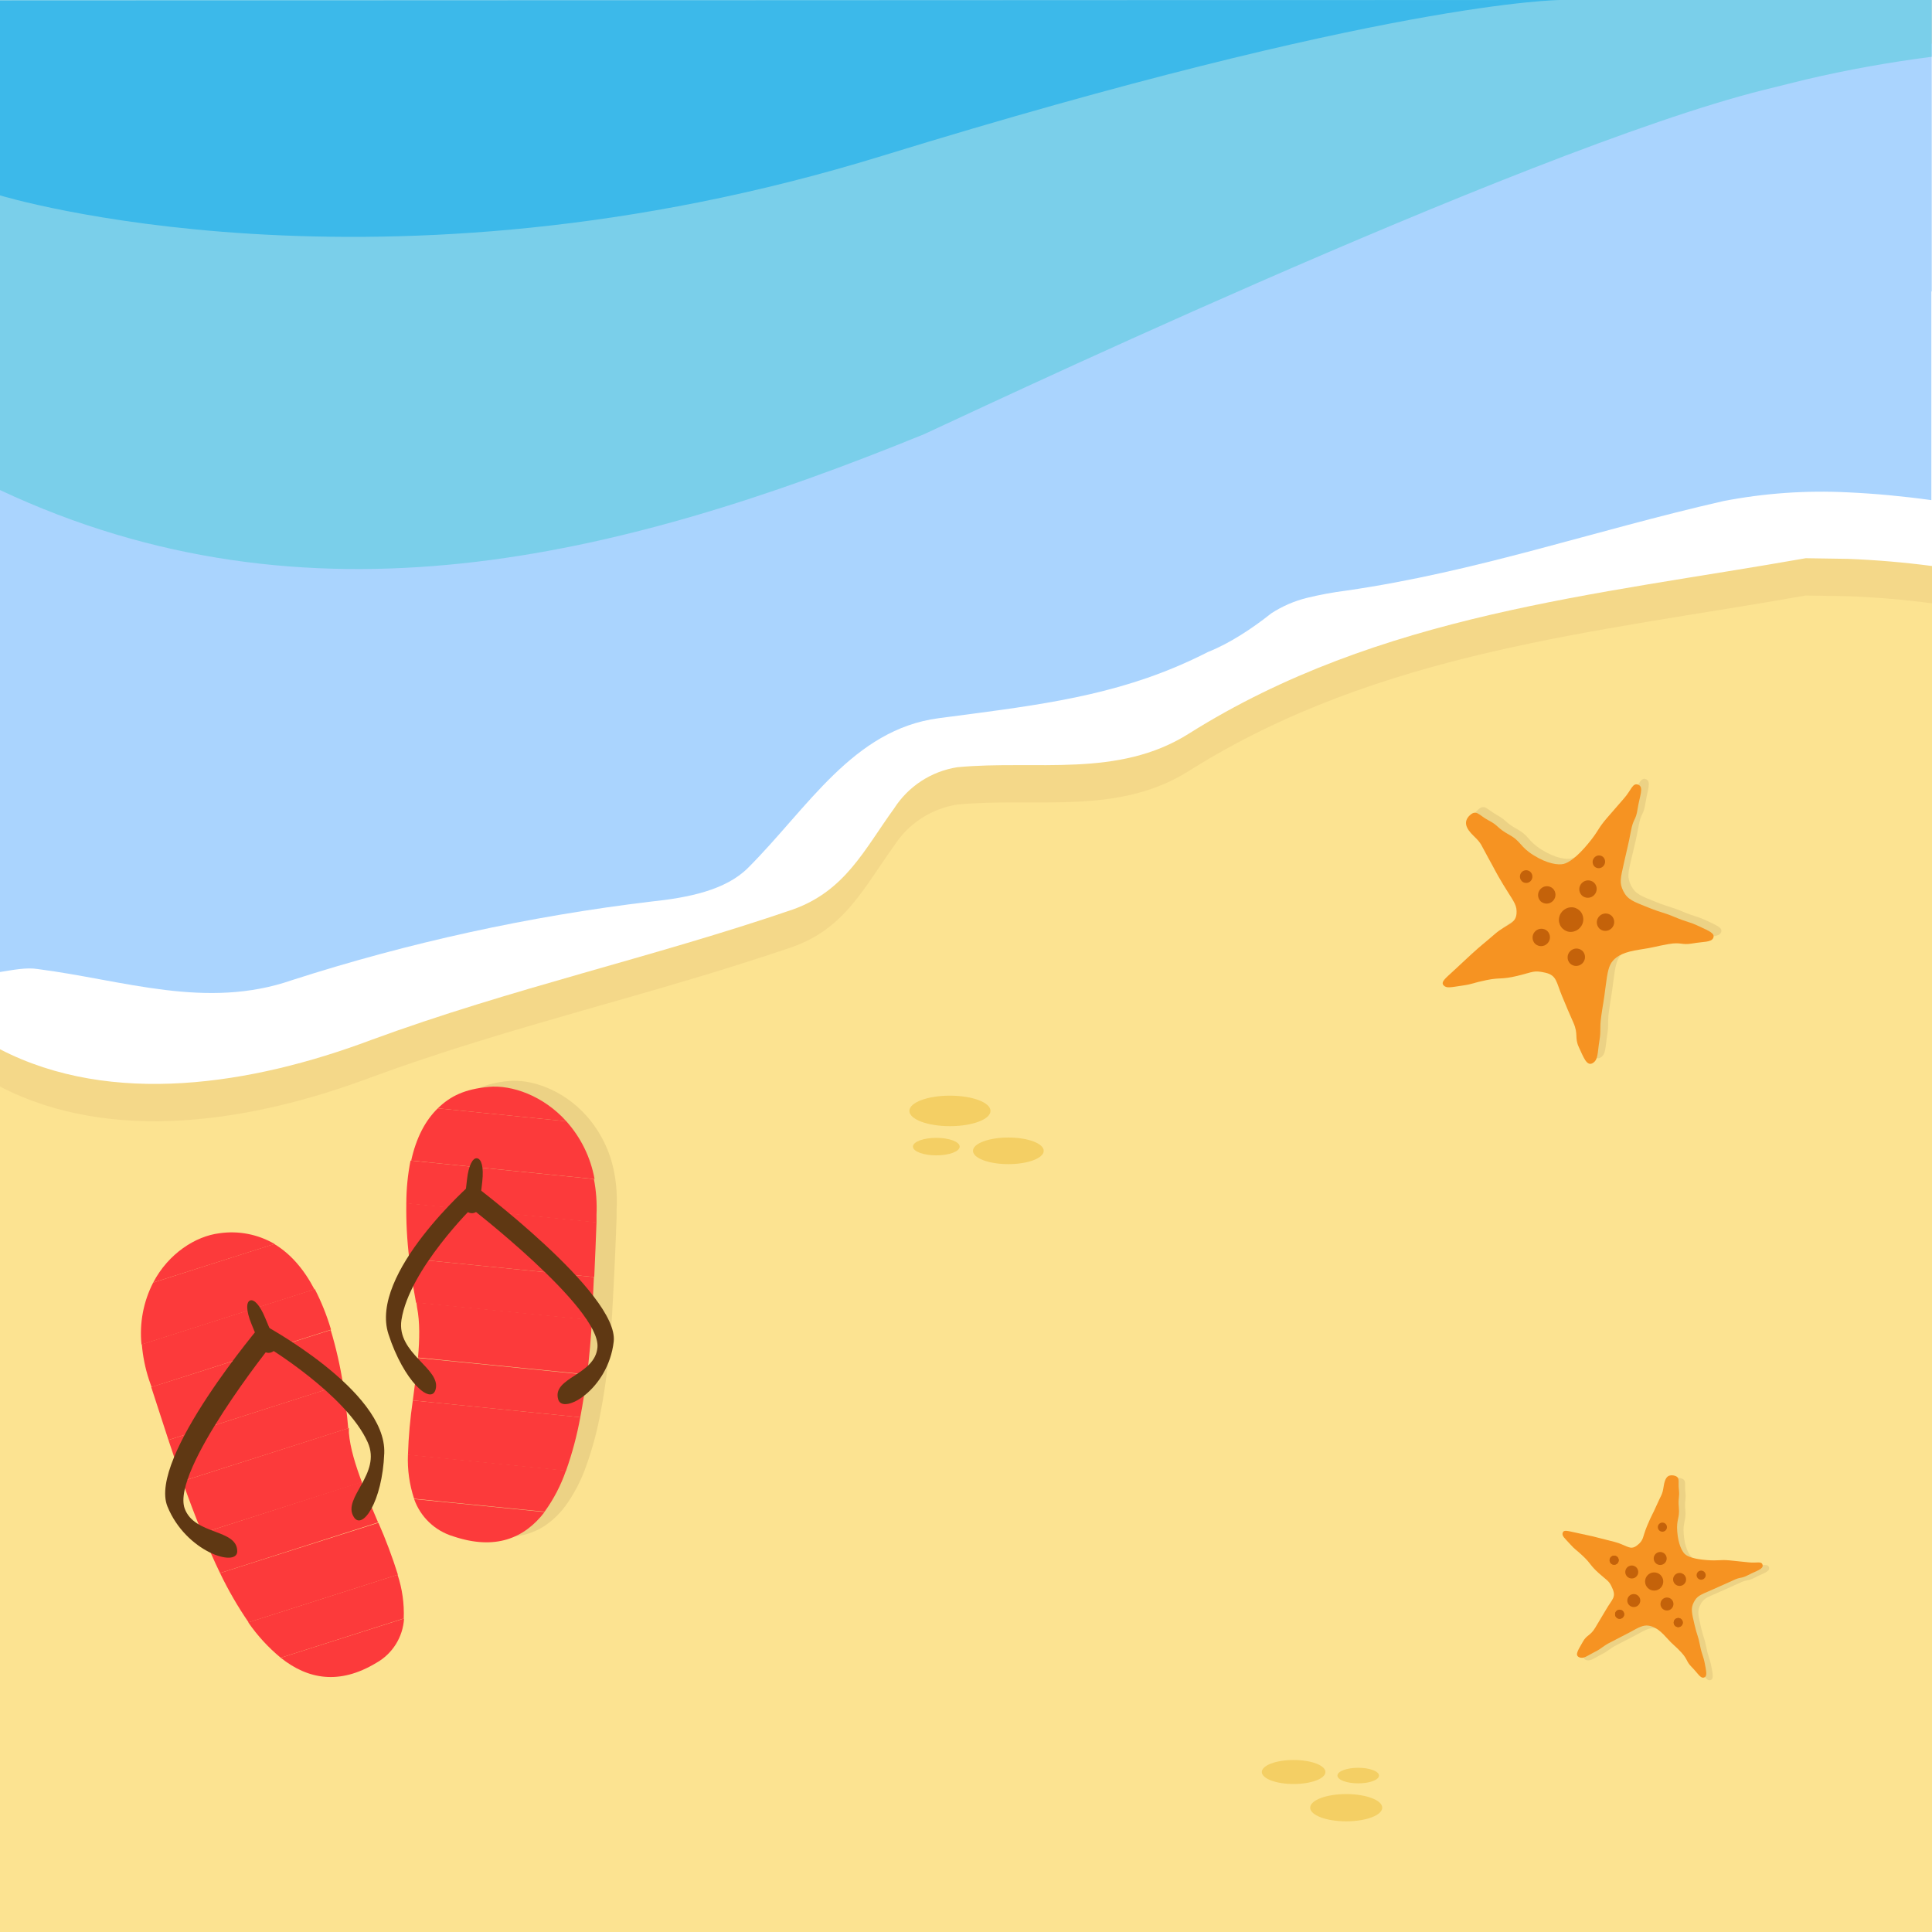
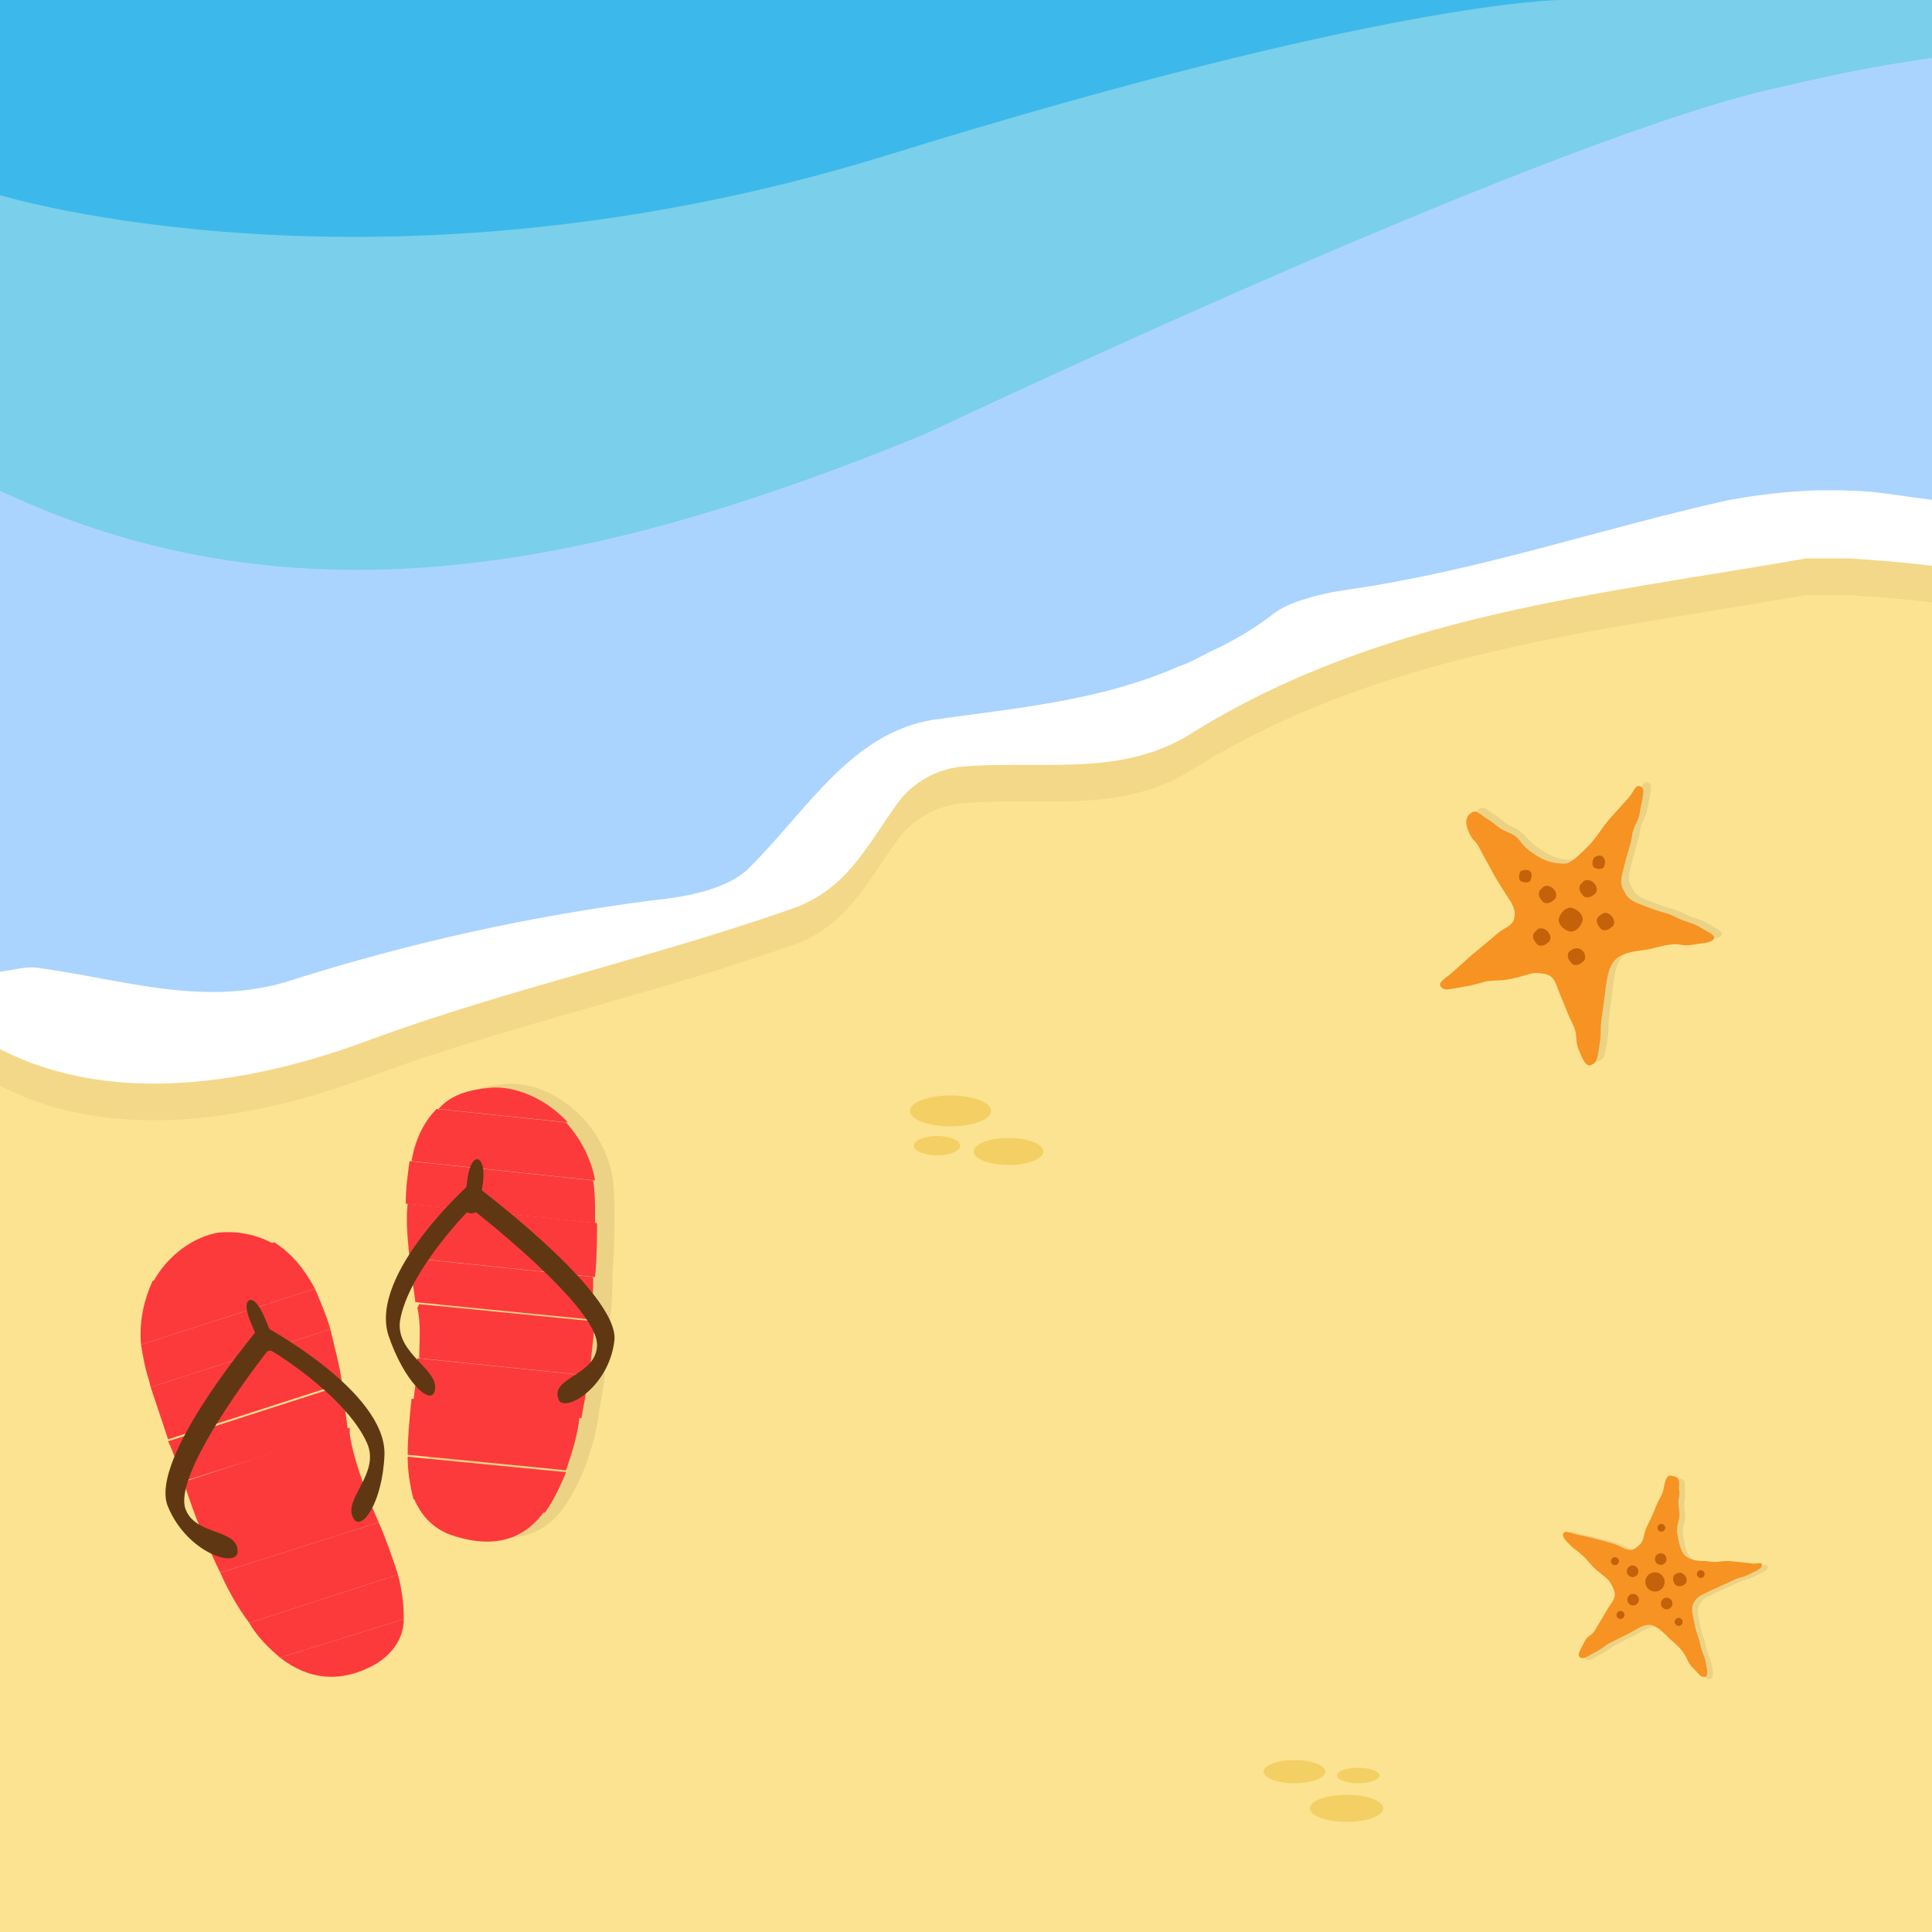
- <svg xmlns="http://www.w3.org/2000/svg" id="Capa_1" data-name="Capa 1" width="210mm" height="210mm" viewBox="0 0 595.3 595.3">
-   <defs>
-     <style>
-       .cls-1 {
-         fill: #fce391;
-       }
- 
-       .cls-2 {
-         fill: #f4d889;
-       }
- 
-       .cls-3 {
-         fill: #fff;
-       }
- 
-       .cls-4 {
-         fill: #aad4fe;
-       }
- 
-       .cls-5 {
-         fill: #7acfea;
-       }
- 
-       .cls-6 {
-         fill: #f4cf64;
-       }
- 
-       .cls-7 {
-         fill: #3cb9ea;
-       }
- 
-       .cls-12, .cls-8 {
-         fill: #5f3813;
-       }
- 
-       .cls-8 {
-         opacity: 0.1;
-       }
- 
-       .cls-9 {
-         fill: #f69322;
-       }
- 
-       .cls-10 {
-         fill: #c4620a;
-       }
- 
-       .cls-11 {
-         fill: #fc3a3b;
-       }
-     </style>
-   </defs>
+ <svg xmlns="http://www.w3.org/2000/svg" version="1.1" id="Capa_1" x="0px" y="0px" viewBox="0 0 100 100" style="enable-background:new 0 0 100 100;" xml:space="preserve">
+   <style type="text/css">
+ 	.st0{fill:#FCE391;}
+ 	.st1{fill:#F4D889;}
+ 	.st2{fill:#FFFFFF;}
+ 	.st3{fill:#AAD4FE;}
+ 	.st4{fill:#7ACFEA;}
+ 	.st5{fill:#F4CF64;}
+ 	.st6{fill:#3CB9EA;}
+ 	.st7{opacity:0.1;fill:#5F3813;enable-background:new    ;}
+ 	.st8{fill:#F69322;}
+ 	.st9{fill:#C4620A;}
+ 	.st10{fill:#FC3A3B;}
+ 	.st11{fill:#5F3813;}
+ </style>
  <g>
-     <path class="cls-1" d="M0,0V197.9c.1,13.8,2.5,28,0,39.7V595.3H595.3V0Z" />
+     <path class="st0" d="M0,0v33.2c0,2.3,0.4,4.7,0,6.7V100h100V0H0z" />
    <g>
-       <path class="cls-2" d="M0,94.1V208.5a246.9,246.9,0,0,1,0,25.3v101c34.4,17.8,77.7,10.9,114.2-2.8,43.8-16.1,86.4-25.3,130.2-40.3,16.1-5.8,21.9-18.4,31.1-31.1A28.3,28.3,0,0,1,295,247.9c24.2-2.3,49.5,3.5,71.4-10.4,58.7-36.9,125.5-42.6,190-54l13,.2q12.9.5,25.9,2.2V25C396.9-37.1,198.4,156.1,0,94.1Z" />
-       <path class="cls-3" d="M0,82.5V197a246.9,246.9,0,0,1,0,25.3v101c34.4,17.8,77.7,10.9,114.2-2.8,43.8-16.1,86.4-25.3,130.2-40.3,16.1-5.8,21.9-18.4,31.1-31.1A28.3,28.3,0,0,1,295,236.4c24.2-2.3,49.5,3.5,71.4-10.4,58.7-36.9,125.5-42.6,190-54l13,.2q12.9.5,25.9,2.2V13.5C396.9-48.6,198.4,144.6,0,82.5Z" />
-       <path class="cls-4" d="M363.8,0C242.5,35.9,121.3,93.8,0,57.1V202.5a198,198,0,0,1,0,20.1v76.9c3.9-.6,8.1-1.5,11.7-.9C38.1,302,63.5,311.2,90,302a590.9,590.9,0,0,1,110.6-24.2c11.5-1.2,23-3.5,29.9-10.4,18.4-18.4,32.3-42.6,58.7-46.1s49.9-6,73.1-15.8q5-2.1,9.9-4.6c6.8-2.7,13.7-7.3,19.5-11.9a35.9,35.9,0,0,1,11.1-4.8,109,109,0,0,1,11.9-2.2c40.3-5.8,76-18.4,116.3-27.6a159.5,159.5,0,0,1,38.3-2.7q6.5.3,12.9.9t12.9,1.5V0Z" />
-       <path class="cls-4" d="M0,0V204.4c0,.8,0,1.6,0,2.4v34H.1c59.9,21.9,93.3,17.3,155.5-3.5,6.9-1.2,48.4-10.4,55.3-10.4s11.5-2.3,16.1-4.6c20.2-12.2,24.3-19.1,44.8-29.9,4.1-2.2,15.1-8.9,19.2-11,6.2-4.1,22.3-7.5,29.3-8.7,37.9-5.5,62.9-26.7,93.3-34.6C464.2,125.3,517.3,88.9,577.9,90l8.7-.2h8.6V0Z" />
-       <path class="cls-5" d="M0,0V151c94.9,44.5,189.8,21.5,284.7-17.2C289,132,468.9,46.3,543.5,27.7l12.9-3.2a384.5,384.5,0,0,1,38.8-7V0Z" />
+       <path class="st1" d="M0,15.8V35c0.1,1.4,0.1,2.8,0,4.2v17c5.8,3,13.1,1.8,19.2-0.5c7.4-2.7,14.5-4.2,21.9-6.8    c2.7-1,3.7-3.1,5.2-5.2c0.7-1.1,1.9-1.9,3.3-2.1c4.1-0.4,8.3,0.6,12-1.7c9.9-6.2,21.1-7.2,31.9-9.1l2.2,0c1.4,0.1,2.9,0.2,4.4,0.4    v-27C66.7-6.2,33.3,26.2,0,15.8z" />
+       <path class="st2" d="M0,13.9v19.2c0.1,1.4,0.1,2.8,0,4.2v17c5.8,3,13.1,1.8,19.2-0.5c7.4-2.7,14.5-4.2,21.9-6.8    c2.7-1,3.7-3.1,5.2-5.2c0.7-1.1,1.9-1.9,3.3-2.1c4.1-0.4,8.3,0.6,12-1.7c9.9-6.2,21.1-7.2,31.9-9.1l2.2,0c1.4,0.1,2.9,0.2,4.4,0.4    v-27C66.7-8.2,33.3,24.3,0,13.9z" />
+       <path class="st3" d="M61.1,0C40.7,6,20.4,15.8,0,9.6V34c0.1,1.1,0.1,2.3,0,3.4v12.9c0.7-0.1,1.4-0.3,2-0.2    c4.4,0.6,8.7,2.1,13.2,0.6c6-1.9,12.3-3.3,18.6-4.1c1.9-0.2,3.9-0.6,5-1.7c3.1-3.1,5.4-7.2,9.9-7.7c4.4-0.6,8.4-1,12.3-2.7    c0.6-0.2,1.1-0.5,1.7-0.8c1.1-0.5,2.3-1.2,3.3-2c0.6-0.4,1.2-0.6,1.9-0.8c0.7-0.2,1.3-0.3,2-0.4c6.8-1,12.8-3.1,19.5-4.6    c2.1-0.4,4.3-0.6,6.4-0.5c0.7,0,1.5,0.1,2.2,0.2c0.7,0.1,1.4,0.2,2.2,0.3V0H61.1z" />
+       <path class="st3" d="M0,0v34.3c0,0.1,0,0.3,0,0.4v5.7h0c10.1,3.7,15.7,2.9,26.1-0.6c1.2-0.2,8.1-1.7,9.3-1.7s1.9-0.4,2.7-0.8    c3.4-2,4.1-3.2,7.5-5c0.7-0.4,2.5-1.5,3.2-1.8c1-0.7,3.7-1.3,4.9-1.5c6.4-0.9,10.6-4.5,15.7-5.8c8.5-2.2,17.4-8.3,27.6-8.1l1.5,0    h1.4V0H0z" />
+       <path class="st4" d="M0,0v25.4c15.9,7.5,31.9,3.6,47.8-2.9c0.7-0.3,30.9-14.7,43.5-17.8l2.2-0.5c2.2-0.5,4.3-0.9,6.5-1.2V0H0z" />
    </g>
    <g>
-       <ellipse class="cls-6" cx="414.8" cy="557" rx="11.1" ry="4.2" />
-       <ellipse class="cls-6" cx="398.6" cy="546" rx="9.8" ry="3.7" />
-       <ellipse class="cls-6" cx="418.5" cy="547.1" rx="6.4" ry="2.4" />
+       <ellipse class="st5" cx="69.7" cy="93.6" rx="1.9" ry="0.7" />
+       <ellipse class="st5" cx="67" cy="91.7" rx="1.6" ry="0.6" />
+       <ellipse class="st5" cx="70.3" cy="91.9" rx="1.1" ry="0.4" />
    </g>
    <g>
-       <ellipse class="cls-6" cx="292.7" cy="342.3" rx="12.5" ry="4.7" />
-       <ellipse class="cls-6" cx="310.7" cy="354.6" rx="10.9" ry="4.1" />
-       <ellipse class="cls-6" cx="288.5" cy="353.3" rx="7.2" ry="2.7" />
+       <ellipse class="st5" cx="49.2" cy="57.5" rx="2.1" ry="0.8" />
+       <ellipse class="st5" cx="52.2" cy="59.6" rx="1.8" ry="0.7" />
+       <ellipse class="st5" cx="48.5" cy="59.3" rx="1.2" ry="0.5" />
    </g>
-     <path class="cls-7" d="M271.9,48C427.2.2,480.8,0,480.8,0L0,.2v60S116.6,95.9,271.9,48Z" />
+     <path class="st6" d="M45.7,8.1C71.8,0,80.8,0,80.8,0L0,0v10.1C0,10.1,19.6,16.1,45.7,8.1z" />
    <g>
-       <path class="cls-8" d="M517.5,455.4c2.4.4,1.5,1.7,1.8,4.3s-.3,2.5,0,5.7-.8,3.5-.5,7.3,1.4,6,2.3,6.9,3,1.6,6.8,1.9,3.8-.2,7.1.1l5.8.6c2.5.3,4-.5,4.3.8s-1.9,1.8-4.4,3.1-2.2.4-5,1.8l-6.5,2.9c-3.5,1.5-4.3,1.8-5.3,3.7s-.6,3.3.2,6.8,1.1,3.3,1.7,6.4,1,3.1,1.5,5.7.8,4-.3,4.3-1.9-1.4-3.7-3.2-1.2-2.3-3.2-4.5-2.4-2.1-4.7-4.7-4-3.4-5.5-3.6-2.8.4-5.8,2.1l-5.8,3c-2.6,1.3-2.5,1.8-4.9,3s-3.5,2.3-4.9,1.6,0-2.5,1.2-4.7,2.3-1.8,3.8-4.3l3.4-5.7c1.8-3.1,3.1-3.7,2-6.3s-1.4-2.3-4.2-4.8-2.4-2.9-4.8-5.2-2.4-1.9-4.1-3.8-2.6-2.5-2.3-3.5,1.4-.6,3.8-.1l5.5,1.2,6.7,1.7c3.7.9,4.7,2.8,6.9,1.1s1.6-2.4,3.1-6,1.6-3.3,3-6.5,1.7-3,2.1-5.6S515.8,455.1,517.5,455.4Z" />
-       <path class="cls-9" d="M515.5,454.6c2.4.4,1.5,1.7,1.8,4.3s-.3,2.5,0,5.7-.8,3.5-.5,7.3,1.4,6,2.3,6.9,3,1.6,6.8,1.9,3.8-.2,7.1.1l5.8.6c2.5.3,4-.5,4.3.8s-1.9,1.8-4.4,3.1-2.2.4-5,1.8l-6.5,2.9c-3.5,1.5-4.3,1.8-5.3,3.7s-.6,3.3.2,6.8,1.1,3.3,1.7,6.4,1,3.1,1.5,5.7.8,4-.3,4.3-1.9-1.4-3.7-3.2-1.2-2.3-3.2-4.5-2.4-2.1-4.7-4.7-4-3.4-5.5-3.6-2.8.4-5.8,2.1l-5.8,3c-2.6,1.3-2.5,1.8-4.9,3s-3.5,2.3-4.9,1.6,0-2.5,1.2-4.7,2.3-1.8,3.8-4.3l3.4-5.7c1.8-3.1,3.1-3.7,2-6.3s-1.4-2.3-4.2-4.8-2.4-2.9-4.8-5.2-2.4-1.9-4.1-3.8-2.6-2.5-2.3-3.5,1.4-.6,3.8-.1l5.5,1.2,6.7,1.7c3.6.9,4.7,2.8,6.9,1.1s1.6-2.4,3.1-6,1.6-3.3,3-6.5,1.7-3,2.1-5.6S513.7,454.4,515.5,454.6Z" />
-       <circle class="cls-10" cx="511.2" cy="479.7" r="2" transform="translate(-45.2 906.2) rotate(-80.6)" />
-       <path class="cls-10" d="M519.5,487a2,2,0,1,1-1.6-2.3A2,2,0,0,1,519.5,487Z" />
-       <circle class="cls-10" cx="509.9" cy="487.6" r="2.8" transform="translate(-53.9 911.7) rotate(-80.7)" />
-       <circle class="cls-10" cx="513.8" cy="494.3" r="2" transform="translate(-57.2 921.4) rotate(-80.7)" />
-       <circle class="cls-10" cx="516.9" cy="499.7" r="1.4" transform="translate(-60.3 928.3) rotate(-80.6)" />
-       <circle class="cls-10" cx="499.3" cy="497.7" r="1.4" transform="translate(-72.8 909.7) rotate(-80.7)" />
-       <circle class="cls-10" cx="524" cy="485" r="1.4" transform="translate(-39.9 923.1) rotate(-80.6)" />
-       <circle class="cls-10" cx="511.9" cy="473.4" r="1.4" transform="matrix(0.16, -0.99, 0.99, 0.16, -38.34, 901.59)" />
-       <circle class="cls-10" cx="497.4" cy="480.8" r="1.4" transform="translate(-57.5 893.9) rotate(-80.7)" />
-       <circle class="cls-10" cx="503.7" cy="493.5" r="2" transform="translate(-65 910.5) rotate(-80.7)" />
-       <circle class="cls-10" cx="502.8" cy="484.3" r="2" transform="translate(-56.4 902.3) rotate(-80.7)" />
+       <path class="st7" d="M86.9,76.5c0.4,0.1,0.3,0.3,0.3,0.7c0.1,0.4-0.1,0.4,0,1c0.1,0.5-0.1,0.6-0.1,1.2c0.1,0.6,0.2,1,0.4,1.2    c0.2,0.2,0.5,0.3,1.1,0.3s0.6,0,1.2,0l1,0.1c0.4,0.1,0.7-0.1,0.7,0.1s-0.3,0.3-0.7,0.5c-0.4,0.2-0.4,0.1-0.8,0.3l-1.1,0.5    c-0.6,0.3-0.7,0.3-0.9,0.6c-0.2,0.3-0.1,0.6,0,1.1c0.1,0.6,0.2,0.6,0.3,1.1c0.1,0.5,0.2,0.5,0.3,1c0.1,0.4,0.1,0.7-0.1,0.7    c-0.2,0.1-0.3-0.2-0.6-0.5c-0.3-0.3-0.2-0.4-0.5-0.8c-0.3-0.4-0.4-0.4-0.8-0.8c-0.4-0.4-0.7-0.6-0.9-0.6c-0.3,0-0.5,0.1-1,0.4    l-1,0.5c-0.4,0.2-0.4,0.3-0.8,0.5c-0.4,0.2-0.6,0.4-0.8,0.3s0-0.4,0.2-0.8c0.2-0.4,0.4-0.3,0.6-0.7l0.6-1c0.3-0.5,0.5-0.6,0.3-1.1    s-0.2-0.4-0.7-0.8c-0.5-0.4-0.4-0.5-0.8-0.9c-0.4-0.4-0.4-0.3-0.7-0.6c-0.3-0.3-0.4-0.4-0.4-0.6s0.2-0.1,0.6,0l0.9,0.2l1.1,0.3    c0.6,0.2,0.8,0.5,1.2,0.2c0.4-0.3,0.3-0.4,0.5-1s0.3-0.6,0.5-1.1c0.2-0.5,0.3-0.5,0.4-0.9C86.5,76.7,86.6,76.4,86.9,76.5z" />
+       <path class="st8" d="M86.6,76.4c0.4,0.1,0.3,0.3,0.3,0.7c0.1,0.4-0.1,0.4,0,1s-0.1,0.6-0.1,1.2c0.1,0.6,0.2,1,0.4,1.2    c0.2,0.2,0.5,0.3,1.1,0.3c0.6,0.1,0.6,0,1.2,0l1,0.1c0.4,0.1,0.7-0.1,0.7,0.1s-0.3,0.3-0.7,0.5c-0.4,0.2-0.4,0.1-0.8,0.3l-1.1,0.5    c-0.6,0.3-0.7,0.3-0.9,0.6c-0.2,0.3-0.1,0.6,0,1.1c0.1,0.6,0.2,0.6,0.3,1.1c0.1,0.5,0.2,0.5,0.3,1s0.1,0.7-0.1,0.7    s-0.3-0.2-0.6-0.5s-0.2-0.4-0.5-0.8c-0.3-0.4-0.4-0.4-0.8-0.8c-0.4-0.4-0.7-0.6-0.9-0.6c-0.3,0-0.5,0.1-1,0.4l-1,0.5    c-0.4,0.2-0.4,0.3-0.8,0.5c-0.4,0.2-0.6,0.4-0.8,0.3c-0.2-0.1,0-0.4,0.2-0.8c0.2-0.4,0.4-0.3,0.6-0.7l0.6-1    c0.3-0.5,0.5-0.6,0.3-1.1c-0.2-0.4-0.2-0.4-0.7-0.8C82.3,81,82.4,81,82,80.6c-0.4-0.4-0.4-0.3-0.7-0.6c-0.3-0.3-0.4-0.4-0.4-0.6    c0.1-0.2,0.2-0.1,0.6,0l0.9,0.2l1.1,0.3c0.6,0.2,0.8,0.5,1.2,0.2s0.3-0.4,0.5-1c0.3-0.6,0.3-0.6,0.5-1.1c0.2-0.5,0.3-0.5,0.4-0.9    C86.2,76.5,86.3,76.3,86.6,76.4z" />
+       <ellipse transform="matrix(0.1633 -0.9866 0.9866 0.1633 -7.6873 152.2699)" class="st9" cx="85.9" cy="80.7" rx="0.3" ry="0.3" />
+       <path class="st9" d="M87.3,81.8c0,0.2-0.2,0.3-0.4,0.3c-0.2,0-0.3-0.2-0.3-0.4c0-0.2,0.2-0.3,0.4-0.3c0,0,0,0,0,0    C87.2,81.5,87.3,81.6,87.3,81.8z" />
+       <ellipse transform="matrix(0.1616 -0.9869 0.9869 0.1616 -8.999 153.1234)" class="st9" cx="85.6" cy="81.9" rx="0.5" ry="0.5" />
+       <ellipse transform="matrix(0.1616 -0.9869 0.9869 0.1616 -9.5932 154.7535)" class="st9" cx="86.3" cy="83" rx="0.3" ry="0.3" />
+       <ellipse transform="matrix(0.1633 -0.9866 0.9866 0.1633 -10.1774 155.9665)" class="st9" cx="86.9" cy="84" rx="0.2" ry="0.2" />
+       <ellipse transform="matrix(0.1616 -0.9869 0.9869 0.1616 -12.1714 152.7801)" class="st9" cx="83.8" cy="83.6" rx="0.2" ry="0.2" />
+       <ellipse transform="matrix(0.1633 -0.9866 0.9866 0.1633 -6.7651 155.0833)" class="st9" cx="88.1" cy="81.5" rx="0.2" ry="0.2" />
+       <ellipse transform="matrix(0.1595 -0.9872 0.9872 0.1595 -5.7147 151.3769)" class="st9" cx="86" cy="79" rx="0.2" ry="0.2" />
+       <ellipse transform="matrix(0.1616 -0.9869 0.9869 0.1616 -9.6475 150.155)" class="st9" cx="83.5" cy="80.8" rx="0.2" ry="0.2" />
+       <ellipse transform="matrix(0.1616 -0.9869 0.9869 0.1616 -10.8568 152.9094)" class="st9" cx="84.6" cy="82.8" rx="0.3" ry="0.3" />
+       <ellipse transform="matrix(0.1616 -0.9869 0.9869 0.1616 -9.4861 151.5667)" class="st9" cx="84.5" cy="81.4" rx="0.3" ry="0.3" />
    </g>
    <g>
-       <path class="cls-8" d="M455.1,249.8c2.3-2.4,3-.4,6.1,1.3s2.5,2.3,6.3,4.4,3.2,3.6,7.5,6.3,7.7,3.1,9.3,2.7,4.1-2.1,7.5-6.2,2.8-4.4,5.8-7.9l5.3-6.1c2.3-2.6,2.6-4.9,4.3-4.2s.4,3.5-.2,7.4-1.3,2.7-2.1,7-.9,4.6-2.1,9.6-1.5,6.2-.2,8.8,3.1,3.2,7.6,5,4.5,1.4,8.3,3,4.2,1.3,7.4,2.8,5,2.2,4.4,3.6-3,1.1-6.4,1.7-3.4-.5-7.4.2-4.2,1-8.9,1.7-6.9,1.9-8.2,3.4-1.7,3.4-2.3,8.2-.7,4.6-1.3,8.8,0,4.2-.6,7.8-.3,5.8-2.1,6.8-2.8-1.9-4.2-4.9-.1-4-1.7-7.6-1.7-3.9-3.5-8.2-1.6-6.4-5.2-7.2-3.6-.2-8.6,1-5.1.4-9.5,1.3-4,1.3-7.5,1.7-4.8.9-5.7-.1.5-2.1,2.9-4.3l5.7-5.3c3.4-3,3.4-2.9,7.2-6.2s6.8-3,6.7-6.9c0-2.3-1.4-3.7-4.1-8.2s-2.4-4.3-4.7-8.4-1.9-4.2-4.4-6.6S453.4,251.6,455.1,249.8Z" />
-       <path class="cls-9" d="M452.6,251.5c2.3-2.4,3-.3,6.1,1.3s2.5,2.3,6.3,4.4,3.2,3.6,7.5,6.3,7.7,3.1,9.3,2.7,4.1-2.1,7.5-6.2,2.8-4.4,5.8-7.9l5.3-6.1c2.3-2.6,2.6-4.9,4.4-4.2s.4,3.5-.2,7.4-1.3,2.7-2.1,7-1,4.6-2.1,9.6-1.5,6.2-.2,8.8,3.1,3.2,7.6,5,4.5,1.4,8.3,3,4.2,1.3,7.4,2.8,5,2.2,4.4,3.6-3,1.1-6.4,1.7-3.4-.5-7.4.2-4.2,1-8.9,1.7-6.9,1.9-8.2,3.4-1.7,3.4-2.3,8.2-.7,4.6-1.3,8.8,0,4.2-.6,7.8-.3,5.8-2.1,6.8-2.8-1.9-4.2-4.9-.1-4-1.7-7.6-1.7-3.9-3.5-8.2-1.6-6.4-5.2-7.2-3.6-.2-8.6,1-5.1.4-9.5,1.3-4,1.2-7.5,1.7-4.8.9-5.7-.1.5-2.1,2.9-4.3l5.7-5.3c3.3-3,3.4-2.9,7.2-6.2s6.8-3,6.7-7c0-2.3-1.4-3.7-4.1-8.2s-2.4-4.3-4.7-8.4-1.9-4.2-4.4-6.6S451,253.3,452.6,251.5Z" />
-       <path class="cls-10" d="M478.5,273.8a2.7,2.7,0,0,1,0,3.8,2.7,2.7,0,0,1-3.8.1,2.7,2.7,0,0,1,0-3.8A2.7,2.7,0,0,1,478.5,273.8Z" />
-       <path class="cls-10" d="M491.2,272a2.7,2.7,0,0,1,0,3.8,2.7,2.7,0,0,1-3.8.1,2.7,2.7,0,0,1,0-3.8A2.7,2.7,0,0,1,491.2,272Z" />
-       <path class="cls-10" d="M484.8,279.6a3.7,3.7,0,0,1,3,4.3,3.9,3.9,0,0,1-4.4,3.2,3.7,3.7,0,0,1-3-4.3A3.9,3.9,0,0,1,484.8,279.6Z" />
-       <path class="cls-10" d="M496.6,282.2a2.7,2.7,0,0,1,0,3.8,2.7,2.7,0,0,1-3.8.1,2.7,2.7,0,0,1,0-3.8A2.7,2.7,0,0,1,496.6,282.2Z" />
-       <circle class="cls-10" cx="516.9" cy="499.7" r="1.4" transform="translate(-60.3 928.3) rotate(-80.6)" />
-       <circle class="cls-10" cx="499.3" cy="497.7" r="1.4" transform="translate(-72.8 909.7) rotate(-80.7)" />
-       <path class="cls-10" d="M494,264.1a2,2,0,0,1,0,2.8,1.9,1.9,0,0,1-2.7.1,2,2,0,0,1,0-2.8A1.9,1.9,0,0,1,494,264.1Z" />
-       <path class="cls-10" d="M471.6,268.7a2,2,0,0,1,0,2.8,1.9,1.9,0,0,1-2.7,0,2,2,0,0,1,0-2.8A1.9,1.9,0,0,1,471.6,268.7Z" />
-       <circle class="cls-10" cx="497.4" cy="480.8" r="1.4" transform="translate(-57.5 893.9) rotate(-80.7)" />
-       <path class="cls-10" d="M487.6,293a2.7,2.7,0,0,1,0,3.8,2.7,2.7,0,0,1-3.8.1,2.7,2.7,0,0,1,0-3.8A2.7,2.7,0,0,1,487.6,293Z" />
-       <path class="cls-10" d="M476.8,286.9a2.7,2.7,0,0,1,0,3.8,2.7,2.7,0,0,1-3.8.1,2.7,2.7,0,0,1,0-3.8A2.7,2.7,0,0,1,476.8,286.9Z" />
+       <path class="st7" d="M76.4,42c0.4-0.4,0.5-0.1,1,0.2c0.5,0.3,0.4,0.4,1.1,0.7c0.6,0.4,0.5,0.6,1.3,1.1c0.7,0.5,1.3,0.5,1.6,0.5    c0.3-0.1,0.7-0.4,1.3-1s0.5-0.7,1-1.3l0.9-1c0.4-0.4,0.4-0.8,0.7-0.7s0.1,0.6,0,1.2c-0.1,0.7-0.2,0.5-0.4,1.2    c-0.1,0.7-0.2,0.8-0.4,1.6c-0.2,0.8-0.3,1,0,1.5c0.2,0.4,0.5,0.5,1.3,0.8c0.8,0.3,0.8,0.2,1.4,0.5c0.6,0.3,0.7,0.2,1.2,0.5    c0.5,0.3,0.8,0.4,0.7,0.6c-0.1,0.2-0.5,0.2-1.1,0.3c-0.6,0.1-0.6-0.1-1.2,0c-0.7,0.1-0.7,0.2-1.5,0.3c-0.8,0.1-1.2,0.3-1.4,0.6    c-0.2,0.3-0.3,0.6-0.4,1.4c-0.1,0.8-0.1,0.8-0.2,1.5c-0.1,0.7,0,0.7-0.1,1.3c-0.1,0.6-0.1,1-0.4,1.1c-0.3,0.2-0.5-0.3-0.7-0.8    c-0.2-0.5,0-0.7-0.3-1.3c-0.3-0.6-0.3-0.7-0.6-1.4s-0.3-1.1-0.9-1.2c-0.6-0.1-0.6,0-1.4,0.2c-0.8,0.2-0.9,0.1-1.6,0.2    s-0.7,0.2-1.3,0.3c-0.6,0.1-0.8,0.2-1,0c-0.2-0.2,0.1-0.4,0.5-0.7l1-0.9c0.6-0.5,0.6-0.5,1.2-1c0.6-0.6,1.1-0.5,1.1-1.2    c0-0.4-0.2-0.6-0.7-1.4c-0.5-0.8-0.4-0.7-0.8-1.4c-0.4-0.7-0.3-0.7-0.7-1.1C76.3,42.6,76.2,42.3,76.4,42z" />
+       <path class="st8" d="M76,42.2c0.4-0.4,0.5-0.1,1,0.2s0.4,0.4,1.1,0.7s0.5,0.6,1.3,1.1c0.7,0.5,1.3,0.5,1.6,0.5s0.7-0.4,1.3-1    c0.6-0.7,0.5-0.7,1-1.3l0.9-1c0.4-0.4,0.4-0.8,0.7-0.7c0.3,0.1,0.1,0.6,0,1.2c-0.1,0.7-0.2,0.5-0.4,1.2c-0.1,0.7-0.2,0.8-0.4,1.6    s-0.3,1,0,1.5c0.2,0.4,0.5,0.5,1.3,0.8c0.8,0.3,0.8,0.2,1.4,0.5c0.6,0.3,0.7,0.2,1.2,0.5c0.5,0.3,0.8,0.4,0.7,0.6    c-0.1,0.2-0.5,0.2-1.1,0.3s-0.6-0.1-1.2,0c-0.7,0.1-0.7,0.2-1.5,0.3c-0.8,0.1-1.2,0.3-1.4,0.6c-0.2,0.3-0.3,0.6-0.4,1.4    s-0.1,0.8-0.2,1.5s0,0.7-0.1,1.3c-0.1,0.6-0.1,1-0.4,1.1c-0.3,0.2-0.5-0.3-0.7-0.8c-0.2-0.5,0-0.7-0.3-1.3    c-0.3-0.6-0.3-0.7-0.6-1.4s-0.3-1.1-0.9-1.2s-0.6,0-1.4,0.2c-0.8,0.2-0.9,0.1-1.6,0.2c-0.7,0.2-0.7,0.2-1.3,0.3    c-0.6,0.1-0.8,0.2-1,0c-0.2-0.2,0.1-0.4,0.5-0.7l1-0.9c0.6-0.5,0.6-0.5,1.2-1c0.6-0.6,1.1-0.5,1.1-1.2c0-0.4-0.2-0.6-0.7-1.4    c-0.5-0.8-0.4-0.7-0.8-1.4c-0.4-0.7-0.3-0.7-0.7-1.1C75.9,42.9,75.8,42.5,76,42.2z" />
+       <path class="st9" d="M80.4,46c0.2,0.2,0.2,0.5,0,0.6c-0.2,0.2-0.5,0.2-0.6,0c-0.2-0.2-0.2-0.5,0-0.6C79.9,45.8,80.2,45.8,80.4,46z    " />
+       <path class="st9" d="M82.5,45.7c0.2,0.2,0.2,0.5,0,0.6c-0.2,0.2-0.5,0.2-0.6,0c-0.2-0.2-0.2-0.5,0-0.6    C82,45.5,82.3,45.5,82.5,45.7z" />
+       <path class="st9" d="M81.4,47c0.3,0.1,0.6,0.4,0.5,0.7c0,0,0,0,0,0c-0.1,0.3-0.4,0.6-0.7,0.5c-0.3-0.1-0.6-0.4-0.5-0.7    c0,0,0,0,0,0C80.8,47.2,81.1,46.9,81.4,47z" />
+       <path class="st9" d="M83.4,47.4c0.2,0.2,0.2,0.5,0,0.6c-0.2,0.2-0.5,0.2-0.6,0c-0.2-0.2-0.2-0.5,0-0.6    C83,47.2,83.2,47.2,83.4,47.4z" />
+       <ellipse transform="matrix(0.1633 -0.9866 0.9866 0.1633 -10.1774 155.9665)" class="st9" cx="86.9" cy="84" rx="0.2" ry="0.2" />
+       <ellipse transform="matrix(0.1616 -0.9869 0.9869 0.1616 -12.1714 152.7801)" class="st9" cx="83.8" cy="83.6" rx="0.2" ry="0.2" />
+       <path class="st9" d="M83,44.4c0.1,0.1,0.1,0.3,0,0.5c-0.1,0.1-0.3,0.1-0.5,0c0,0,0,0,0,0c-0.1-0.1-0.1-0.3,0-0.5    C82.6,44.3,82.9,44.2,83,44.4C83,44.4,83,44.4,83,44.4z" />
+       <path class="st9" d="M79.2,45.1c0.1,0.1,0.1,0.3,0,0.5c-0.1,0.1-0.3,0.1-0.5,0c0,0,0,0,0,0c-0.1-0.1-0.1-0.3,0-0.5    C78.9,45,79.1,45,79.2,45.1C79.2,45.1,79.2,45.1,79.2,45.1z" />
+       <ellipse transform="matrix(0.1616 -0.9869 0.9869 0.1616 -9.6475 150.155)" class="st9" cx="83.5" cy="80.8" rx="0.2" ry="0.2" />
+       <path class="st9" d="M81.9,49.2c0.2,0.2,0.2,0.5,0,0.6c-0.2,0.2-0.5,0.2-0.6,0c-0.2-0.2-0.2-0.5,0-0.6    C81.4,49.1,81.7,49,81.9,49.2z" />
+       <path class="st9" d="M80.1,48.2c0.2,0.2,0.2,0.5,0,0.6c-0.2,0.2-0.5,0.2-0.6,0c-0.2-0.2-0.2-0.5,0-0.6C79.6,48,79.9,48,80.1,48.2z    " />
    </g>
    <g>
      <g>
-         <path class="cls-11" d="M47.2,395.2l37.4-11.9A26.2,26.2,0,0,0,67.6,380C60.3,380.9,51.9,386.2,47.2,395.2Z" />
-         <path class="cls-11" d="M56.2,456.4l51.1-16.3c-.4-4.8-1-9.3-1.7-13.6L51.9,443.7C53.3,447.8,54.7,452.1,56.2,456.4Z" />
-         <path class="cls-11" d="M45.9,425.1l.8,2.3,55.3-17.7a71.5,71.5,0,0,0-5-12.5l-53.3,17A47.5,47.5,0,0,0,45.9,425.1Z" />
-         <path class="cls-11" d="M67.8,484.7l48.7-15.6c-1.8-4.2-3.6-8.4-5.1-12.5L62.3,472.4C64.1,476.6,65.9,480.8,67.8,484.7Z" />
-         <path class="cls-11" d="M86.5,510.8l37.9-12.1a37.9,37.9,0,0,0-1.9-13.5l-46,14.7A53.6,53.6,0,0,0,86.5,510.8Z" />
-         <path class="cls-11" d="M43.6,414.3l53.3-17c-3.3-6.3-7.4-11-12.4-14L47.2,395.2A34.2,34.2,0,0,0,43.6,414.3Z" />
-         <path class="cls-11" d="M51.9,443.7l53.8-17.2a126.4,126.4,0,0,0-3.8-16.7L46.6,427.4Z" />
-         <path class="cls-11" d="M62.3,472.4l49.2-15.7c-2-5.4-3.6-10.5-4-15.2v-1.5L56.2,456.4C58.1,461.7,60.1,467.1,62.3,472.4Z" />
-         <path class="cls-11" d="M76.6,499.9l46-14.7a155.3,155.3,0,0,0-6-16L67.8,484.7A114.1,114.1,0,0,0,76.6,499.9Z" />
-         <path class="cls-11" d="M115.9,512.4a16.8,16.8,0,0,0,8.6-13.7L86.5,510.8C94.9,517.5,104.6,519.2,115.9,512.4Z" />
+         <path class="st10" d="M7.9,66.4l6.3-2c-0.9-0.5-1.9-0.7-2.9-0.6C10.1,64,8.7,64.9,7.9,66.4z" />
+         <path class="st10" d="M9.4,76.7l8.6-2.7c-0.1-0.8-0.2-1.6-0.3-2.3l-9,2.9C9,75.2,9.2,75.9,9.4,76.7z" />
+         <path class="st10" d="M7.7,71.4l0.1,0.4l9.3-3c-0.2-0.7-0.5-1.4-0.8-2.1l-9,2.9C7.4,70.2,7.5,70.8,7.7,71.4z" />
+         <path class="st10" d="M11.4,81.4l8.2-2.6c-0.3-0.7-0.6-1.4-0.9-2.1l-8.2,2.7C10.8,80.1,11.1,80.8,11.4,81.4z" />
+         <path class="st10" d="M14.5,85.8l6.4-2c0-0.8-0.1-1.5-0.3-2.3L12.9,84C13.3,84.7,13.9,85.3,14.5,85.8z" />
+         <path class="st10" d="M7.3,69.6l9-2.9c-0.6-1.1-1.2-1.8-2.1-2.4l-6.3,2C7.4,67.4,7.2,68.5,7.3,69.6z" />
+         <path class="st10" d="M8.7,74.5l9-2.9c-0.1-0.9-0.4-1.9-0.6-2.8l-9.3,3L8.7,74.5z" />
+         <path class="st10" d="M10.5,79.4l8.3-2.6c-0.3-0.9-0.6-1.8-0.7-2.6v-0.3l-8.6,2.8C9.8,77.6,10.1,78.5,10.5,79.4z" />
+         <path class="st10" d="M12.9,84l7.7-2.5c-0.3-0.9-0.6-1.8-1-2.7l-8.2,2.6C11.8,82.3,12.3,83.2,12.9,84z" />
+         <path class="st10" d="M19.5,86.1c0.8-0.5,1.4-1.3,1.4-2.3l-6.4,2C15.9,86.9,17.6,87.2,19.5,86.1z" />
      </g>
-       <path class="cls-12" d="M51.6,464.2c5.7,14,21.5,18.9,21.5,13.8,0-7-13.2-4.9-16.2-13.2-4.2-11.7,26.9-50.6,26.9-50.6l-3-6.4S45.5,449.3,51.6,464.2Z" />
-       <path class="cls-12" d="M113.3,444.4c4.4,9.8-8,17.1-4.3,23,2.6,4.3,8.8-4.6,9.4-19.6.8-19.4-37.7-39.9-37.7-39.9l1.3,6.9S106.7,429.7,113.3,444.4Z" />
-       <path class="cls-12" d="M77.5,408l3,7.3a2.4,2.4,0,0,0,3.1,1.4,2.2,2.2,0,0,0,1.3-3l-3.1-7.4c-1.7-4.2-3.5-6-4.7-5.6S75.7,403.6,77.5,408Z" />
+       <path class="st11" d="M8.7,78c1,2.4,3.6,3.2,3.6,2.3c0-1.2-2.2-0.8-2.7-2.2c-0.7-2,4.5-8.5,4.5-8.5l-0.5-1.1    C13.6,68.5,7.6,75.5,8.7,78z" />
+       <path class="st11" d="M19,74.7c0.7,1.6-1.3,2.9-0.7,3.9c0.4,0.7,1.5-0.8,1.6-3.3c0.1-3.3-6.3-6.7-6.3-6.7l0.2,1.2    C13.8,69.7,17.9,72.2,19,74.7z" />
+       <path class="st11" d="M13,68.5l0.5,1.2c0.1,0.2,0.3,0.3,0.5,0.2c0,0,0,0,0,0c0.2-0.1,0.3-0.3,0.2-0.5c0,0,0,0,0,0l-0.5-1.2    c-0.3-0.7-0.6-1-0.8-0.9C12.7,67.4,12.7,67.8,13,68.5z" />
      <g>
-         <path class="cls-8" d="M141.1,339.8c-4,3.9-6.7,9.3-8.2,16.1a67.9,67.9,0,0,0-1.5,13.2,124.2,124.2,0,0,0,.9,17q.8,6.4,2.1,13.5l.3,1.4c.9,4.6.8,9.9.3,15.5s-1,8.7-1.6,13.2a147.6,147.6,0,0,0-1.5,16.8,38,38,0,0,0,1.9,13.5A18.4,18.4,0,0,0,146,471.7c12.8,4.3,21.8.7,28.1-7.5a48.5,48.5,0,0,0,6.6-12.7,105.8,105.8,0,0,0,4.4-16.5c.8-4.2,1.5-8.6,2-13.1s1.2-11.2,1.5-16.8.5-9,.7-13.3c.3-6,.5-11.7.7-16.9v-2.4a46.6,46.6,0,0,0-.7-11,36.4,36.4,0,0,0-8.7-17.8c-7-7.8-16.7-11.3-24-10.6S145.1,336,141.1,339.8Z" />
+         <path class="st7" d="M23.7,57.1c-0.7,0.7-1.1,1.6-1.4,2.7c-0.2,0.7-0.2,1.5-0.3,2.2c0,1,0,1.9,0.2,2.9c0.1,0.7,0.2,1.5,0.4,2.3     l0.1,0.2c0.2,0.8,0.1,1.7,0.1,2.6c-0.1,0.9-0.2,1.5-0.3,2.2c-0.1,0.9-0.2,1.9-0.3,2.8c0,0.8,0.1,1.5,0.3,2.3c0.3,0.9,1.1,1.7,2,2     c2.2,0.7,3.7,0.1,4.7-1.3c0.5-0.7,0.8-1.4,1.1-2.1c0.3-0.9,0.6-1.8,0.7-2.8c0.1-0.7,0.3-1.4,0.3-2.2c0.1-0.8,0.2-1.9,0.3-2.8     s0.1-1.5,0.1-2.2c0.1-1,0.1-2,0.1-2.8v-0.4c0-0.6,0-1.2-0.1-1.8c-0.2-1.1-0.7-2.1-1.5-3c-1.2-1.3-2.8-1.9-4-1.8     S24.4,56.4,23.7,57.1z" />
        <g>
-           <path class="cls-11" d="M134.9,341.5l39.6,4c-7-7.8-16.7-11.3-24-10.6S138.8,337.7,134.9,341.5Z" />
-           <path class="cls-11" d="M128.2,401.4l54.1,5.4c.3-4.5.5-9,.7-13.3l-57-5.7Q126.9,394.3,128.2,401.4Z" />
-           <path class="cls-11" d="M125.2,370.8l58.6,5.9v-2.4a46.6,46.6,0,0,0-.8-11l-56.5-5.7A68,68,0,0,0,125.2,370.8Z" />
-           <path class="cls-11" d="M127.2,431.5l51.6,5.2c.8-4.2,1.5-8.6,2-13.1l-52.1-5.2C128.4,422.6,127.8,427.1,127.2,431.5Z" />
-           <path class="cls-11" d="M127.6,461.8l40.2,4a48.6,48.6,0,0,0,6.6-12.7l-48.7-4.9A38,38,0,0,0,127.6,461.8Z" />
-           <path class="cls-11" d="M126.7,357.6l56.5,5.7a36.3,36.3,0,0,0-8.7-17.8l-39.6-4C130.9,345.4,128.2,350.8,126.7,357.6Z" />
-           <path class="cls-11" d="M126.1,387.8l57,5.7c.3-6,.5-11.7.7-16.9l-58.6-5.9A124.3,124.3,0,0,0,126.1,387.8Z" />
-           <path class="cls-11" d="M128.5,402.8c.9,4.6.8,9.9.3,15.5l52.1,5.2c.7-5.5,1.2-11.2,1.5-16.8l-54.1-5.4Z" />
-           <path class="cls-11" d="M125.7,448.3l48.7,4.9a105.9,105.9,0,0,0,4.4-16.5l-51.6-5.2A147.7,147.7,0,0,0,125.7,448.3Z" />
-           <path class="cls-11" d="M139.7,473.4c12.8,4.3,21.8.7,28.1-7.5l-40.2-4A18.4,18.4,0,0,0,139.7,473.4Z" />
+           <path class="st10" d="M22.7,57.4l6.7,0.7c-1.2-1.3-2.8-1.9-4-1.8S23.3,56.7,22.7,57.4z" />
+           <path class="st10" d="M21.5,67.4l9.1,0.9c0.1-0.8,0.1-1.5,0.1-2.2l-9.6-1C21.3,65.9,21.4,66.6,21.5,67.4z" />
+           <path class="st10" d="M21,62.3l9.8,1v-0.4c0-0.6,0-1.2-0.1-1.8l-9.5-1C21.1,60.8,21,61.5,21,62.3z" />
+           <path class="st10" d="M21.4,72.5l8.7,0.9c0.1-0.7,0.3-1.4,0.3-2.2l-8.8-0.9C21.6,71,21.5,71.7,21.4,72.5z" />
+           <path class="st10" d="M21.4,77.6l6.8,0.7c0.5-0.7,0.8-1.4,1.1-2.1l-8.2-0.8C21.1,76.1,21.2,76.8,21.4,77.6z" />
+           <path class="st10" d="M21.3,60.1l9.5,1c-0.2-1.1-0.7-2.1-1.5-3l-6.7-0.7C22,58,21.5,58.9,21.3,60.1z" />
+           <path class="st10" d="M21.2,65.1l9.6,1c0.1-1,0.1-2,0.1-2.8l-9.8-1C21,63.2,21.1,64.2,21.2,65.1z" />
+           <path class="st10" d="M21.6,67.7c0.2,0.8,0.1,1.7,0.1,2.6l8.8,0.9c0.1-0.9,0.2-1.9,0.3-2.8l-9.1-0.9L21.6,67.7z" />
+           <path class="st10" d="M21.1,75.3l8.2,0.8c0.3-0.9,0.6-1.8,0.7-2.8l-8.7-0.9C21.2,73.4,21.1,74.4,21.1,75.3z" />
+           <path class="st10" d="M23.5,79.5c2.2,0.7,3.7,0.1,4.7-1.3l-6.8-0.7C21.8,78.5,22.5,79.2,23.5,79.5z" />
        </g>
-         <path class="cls-12" d="M184.1,415.1c-.7,8.7-14.1,9.3-12.1,16.1,1.4,4.9,15.4-3,17.1-17.8s-43.8-48.8-43.8-48.8l-1.1,6.9S185,402.9,184.1,415.1Z" />
-         <path class="cls-12" d="M119.7,411.1c4.7,14.5,13.1,21.9,14.5,17.1,1.9-6.5-12.1-11.1-10.5-21.5,2.4-15.6,22.3-35.1,22.3-35.1l-.6-7S113.6,392.4,119.7,411.1Z" />
-         <path class="cls-12" d="M143.9,363.4l-.9,7.8a2.4,2.4,0,0,0,2.1,2.6,2.3,2.3,0,0,0,2.6-2l.9-7.7c.5-4.7-.3-7-1.6-7.2S144.4,359,143.9,363.4Z" />
+         <path class="st11" d="M30.9,69.7c-0.1,1.5-2.4,1.6-2,2.7c0.2,0.8,2.6-0.5,2.9-3s-7.4-8.2-7.4-8.2l-0.2,1.2     C24.2,62.4,31.1,67.7,30.9,69.7z" />
+         <path class="st11" d="M20.1,69.1c0.8,2.4,2.2,3.7,2.4,2.9c0.3-1.1-2-1.9-1.8-3.6c0.4-2.6,3.7-5.9,3.7-5.9l-0.1-1.2     C24.4,61.2,19.1,65.9,20.1,69.1z" />
+         <path class="st11" d="M24.2,61L24,62.4c0,0.2,0.1,0.4,0.4,0.4c0.2,0,0.4-0.1,0.4-0.3c0,0,0,0,0,0l0.2-1.3     c0.1-0.8-0.1-1.2-0.3-1.2S24.3,60.3,24.2,61z" />
      </g>
    </g>
  </g>
</svg>
